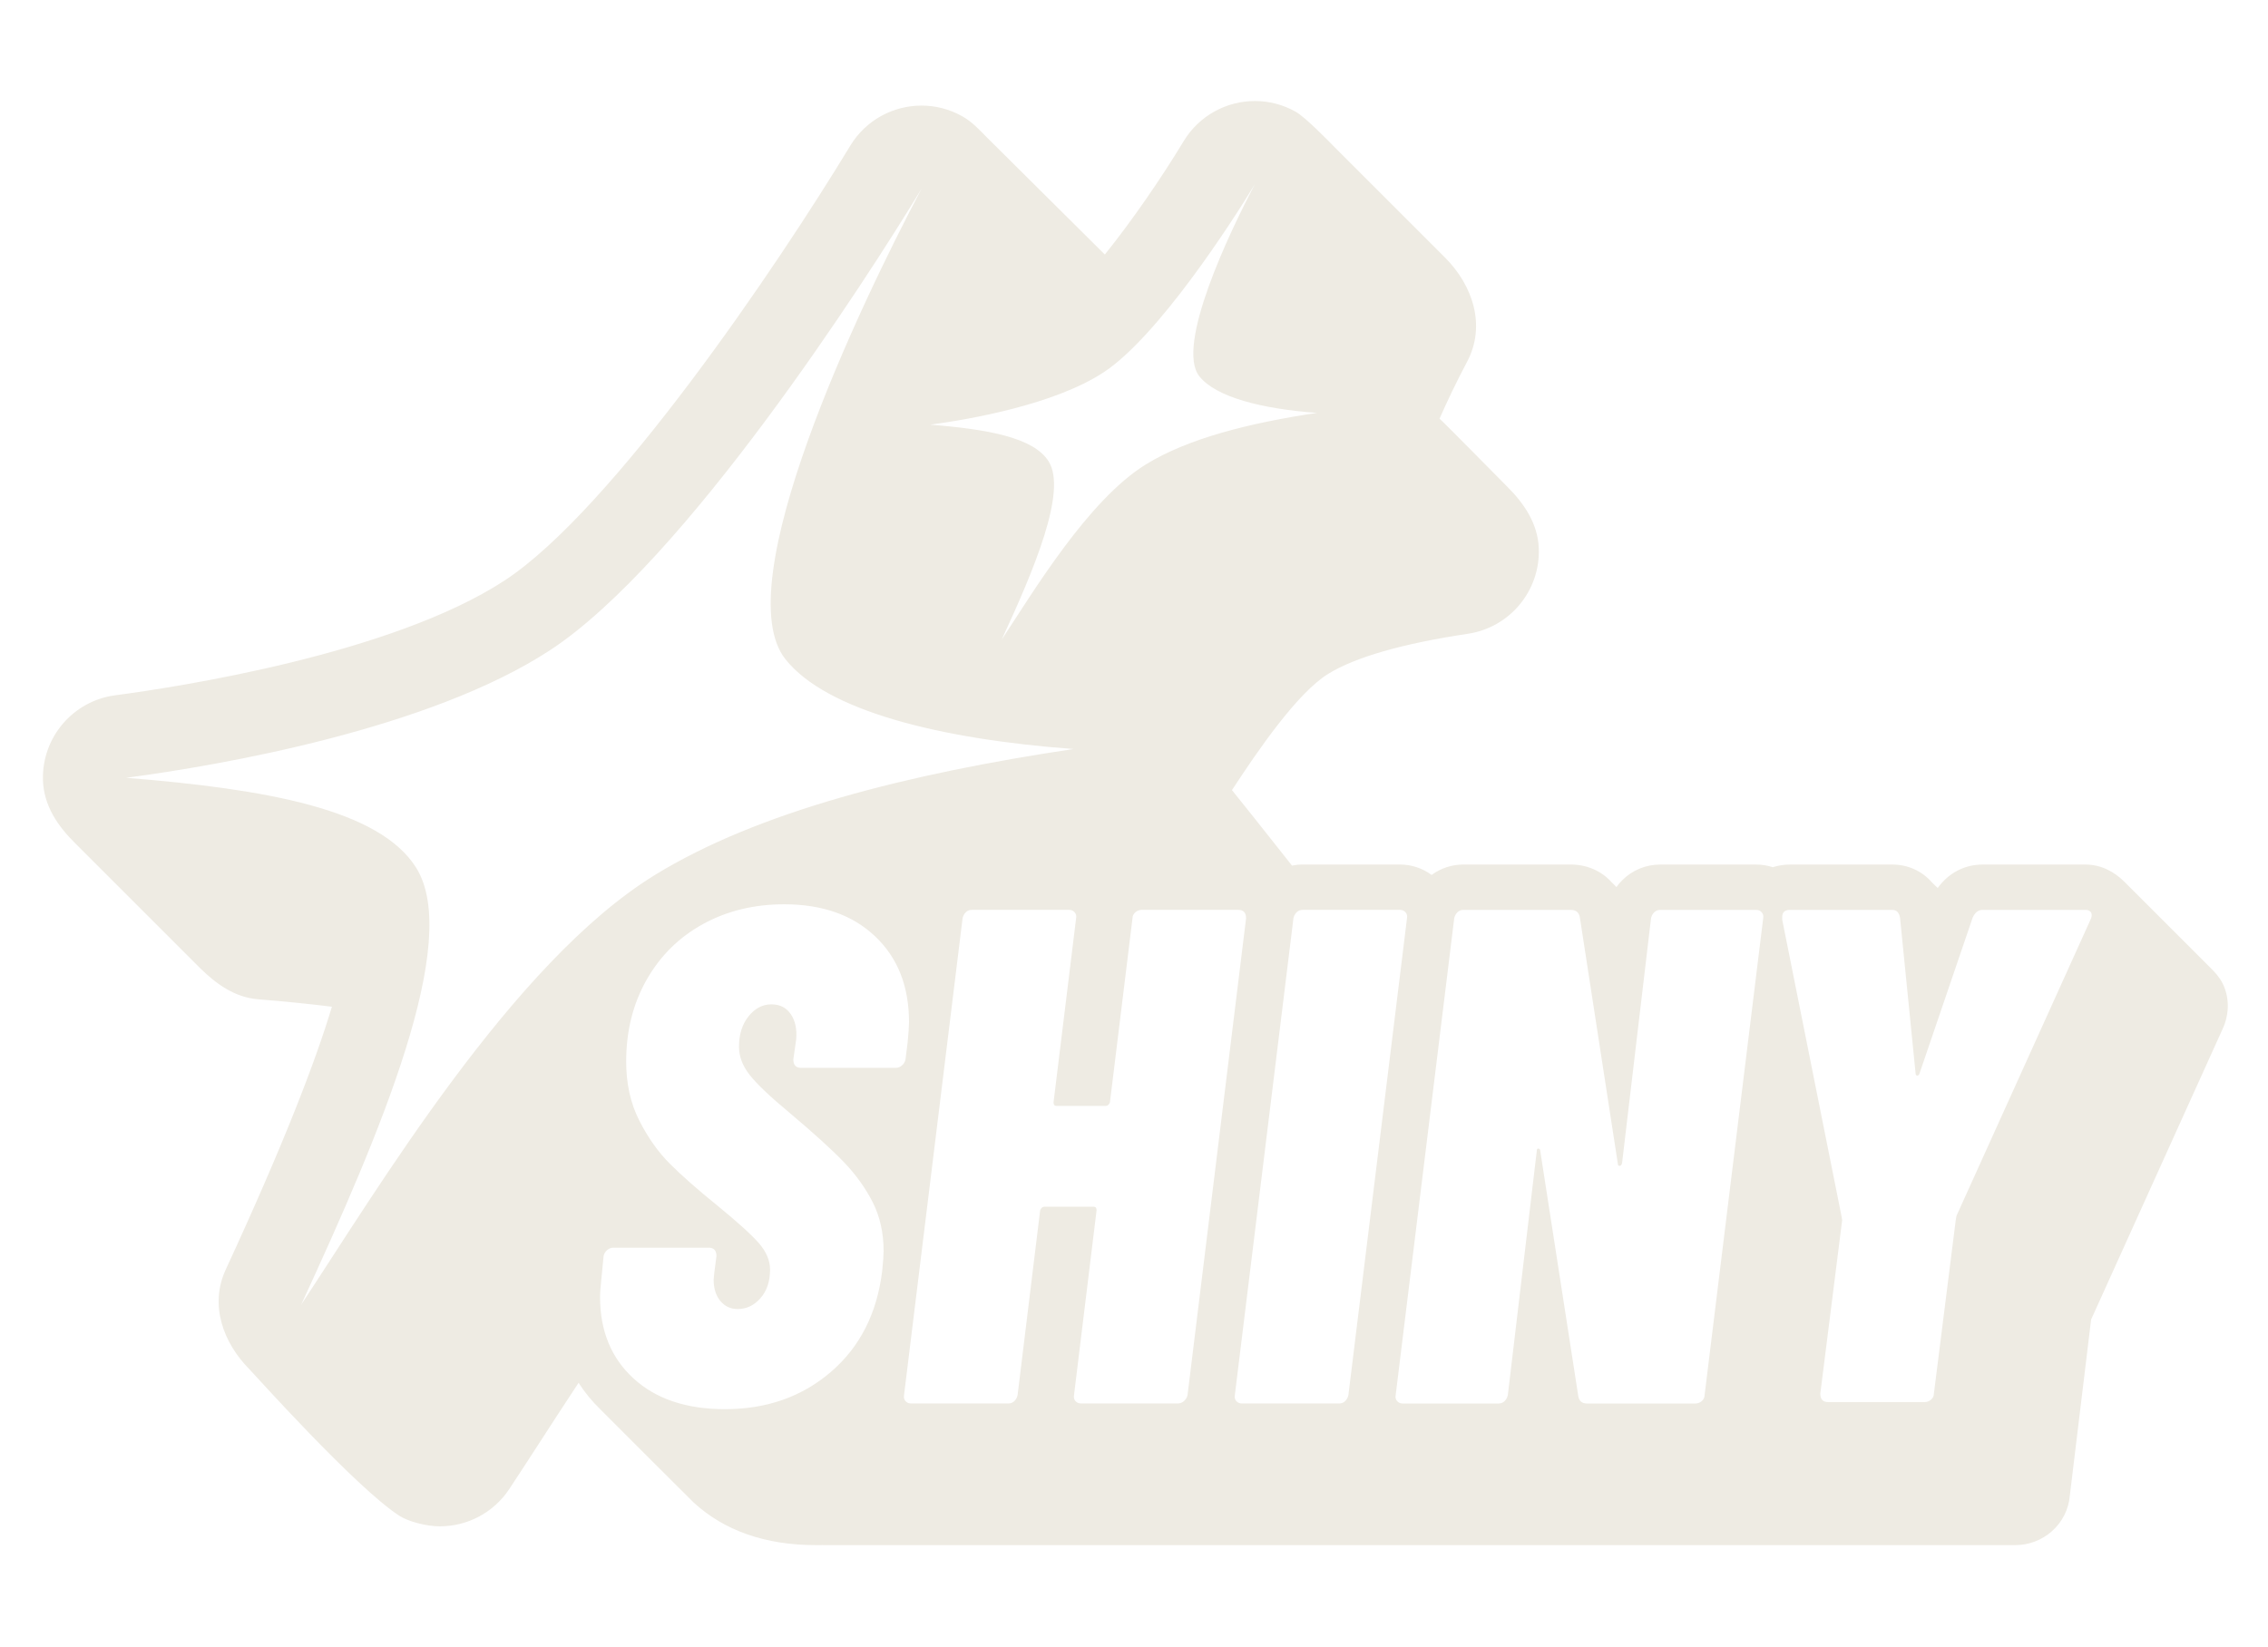
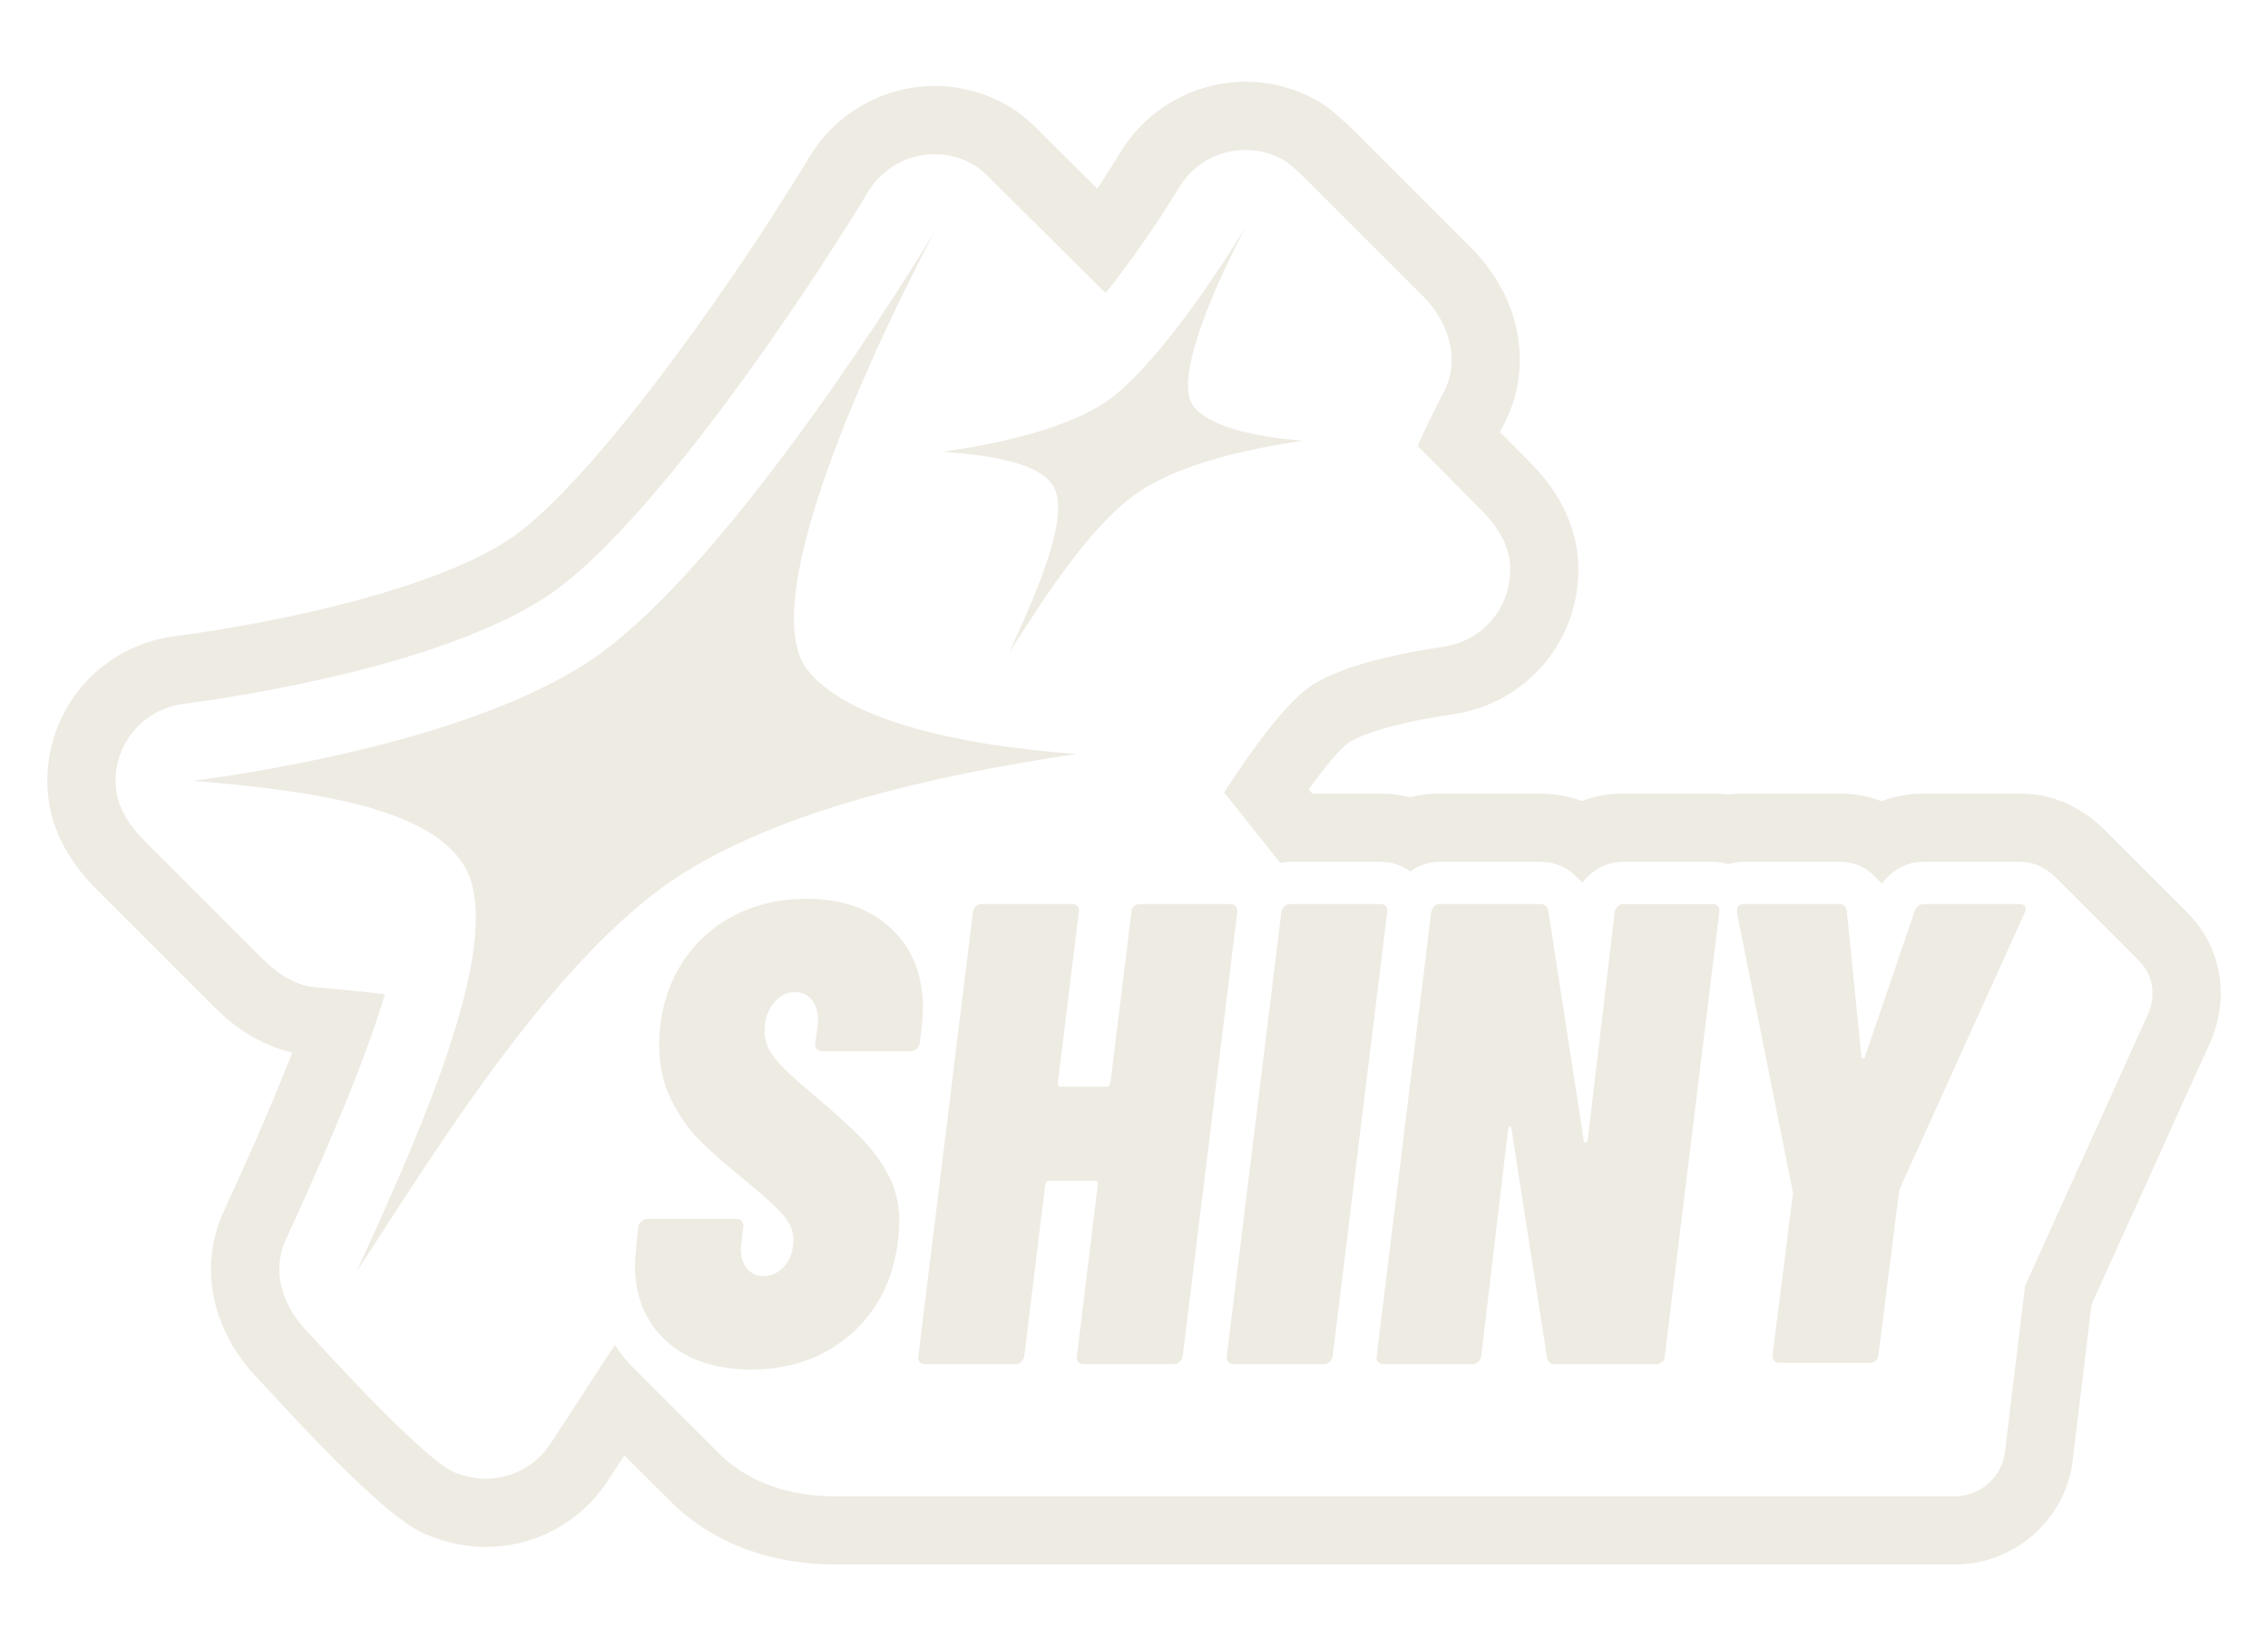
<svg xmlns="http://www.w3.org/2000/svg" id="Layer_1" data-name="Layer 1" viewBox="0 0 863.45 626.91">
  <defs>
    <style>
      .cls-1 {
        fill: #eeebe3;
      }
    </style>
  </defs>
-   <path class="cls-1" d="M846.07,374.32c-1.1-2.18-2.71-3.94-4.39-5.62-.57-.58-32.23-32.24-32.81-32.81-3.9-3.93-9-6.65-14.89-6.65h-39.2c-6.91,0-13.02,3.27-17.06,8.91-.23-.23-1.78-1.61-2.36-2.27-3.68-4.16-8.94-6.64-14.95-6.64h-38.93c-2.33,0-4.52.36-6.56,1.01-2.02-.66-4.15-1.01-6.33-1.01h-36.52c-5.49,0-10.64,2.13-14.49,5.99-.8.8-1.54,1.67-2.2,2.58l-.03-.03c-.54-.61-1.12-1.19-1.73-1.73-3.78-4.28-9.34-6.82-15.66-6.82h-40.82c-4.43,0-8.64,1.41-12.12,3.97-3.44-2.56-7.65-3.97-12.05-3.97h-37.06c-1.37,0-2.71.14-4.03.41-8.28-10.53-22.35-28.18-22.86-28.75,9.83-15.05,24.89-37.03,36.65-44.28,10.39-6.39,28.29-11.52,53.19-15.26,15.95-2.39,27.57-16.41,26.97-32.53-.37-9.66-5.81-17.36-12.26-23.74-1.78-1.76-23.9-24.27-25.52-25.64,2.83-6.46,6.3-13.76,10.5-21.7,7.22-13.65,2.25-28.9-8.31-39.55-1.73-1.74-40.44-40.43-42.23-42.23-1.73-1.76-10.92-11.25-14.66-13.37-4.92-2.79-10.28-4.12-15.58-4.12-10.73,0-21.18,5.46-27.13,15.28-8.77,14.51-20.01,30.76-30.02,43.18-.81-.8-43.03-42.72-44.81-44.51-2.85-2.88-5.64-5.98-9.39-8.1-4.92-2.78-10.28-4.11-15.58-4.11-10.73,0-21.18,5.46-27.13,15.27-27.55,45.53-90.54,138.75-131.69,165.64-42.82,27.98-124.23,40.5-148.16,43.66-16.07,2.13-27.93,16.03-27.51,32.23.26,9.83,5.75,17.72,12.34,24.18,1.78,1.76,45.73,45.77,47.51,47.51,6.03,5.93,13.09,11.12,22.08,11.85,10.62.85,19.92,1.81,28.08,2.83-6.32,21.08-18.54,52.75-40.43,100.12-6.21,13.45-1.03,27.82,9.11,38.04,1.73,1.74,40.28,44.86,57,55.7,3.35,2.16,10.18,4.02,15.41,4.02,10.31,0,20.37-5.04,26.43-14.2,3.57-5.39,7.49-11.44,11.72-17.97,4.43-6.85,9.37-14.45,14.67-22.49,2.34,3.64,5.09,7.01,8.27,10.09.57.58,34.59,34.63,35.55,35.51,11.74,10.76,27.37,16.21,46.44,16.21.83,0,1.69,0,2.58-.01.14.01.27.01.43.01h453.76c5.06,0,9.97-1.86,13.8-5.21,4.03-3.53,6.5-8.46,6.91-13.71l8.1-66.99,49.95-110.4c2.76-5.83,2.79-12.26.03-17.8ZM420,141.9c20.84-13.61,49.11-57.47,57.74-71.73-9.73,18.41-30.28,61.56-21.15,73.11,6.34,8.01,23.9,12.43,44.77,13.96-25.74,3.85-49.01,9.7-65.1,19.61-22.09,13.6-43.18,49.03-54.91,66.74,12.26-26.52,25.02-56.53,17.86-67.91-5.7-9.06-23.12-12.21-45.07-13.96,15.1-2,47.23-7.65,65.85-19.83ZM114.67,496.81c30.03-65,61.28-138.51,43.75-166.39-13.95-22.17-56.66-29.9-110.4-34.22,37.01-4.9,115.69-18.72,161.34-48.56,51.05-33.35,120.31-140.8,141.46-175.74-23.85,45.12-74.2,150.84-51.81,179.13,15.53,19.61,58.54,30.43,109.68,34.21-63.05,9.44-120.05,23.77-159.49,48.05-54.11,33.31-105.79,120.13-134.52,163.52ZM340.96,406.66h-35.97c-1.98,0-2.96-1.07-2.96-3.22l1.07-7.52c.36-3.94-.31-7.17-2.02-9.68-1.71-2.51-4.16-3.76-7.39-3.76-3.4,0-6.3,1.52-8.72,4.56-2.42,3.05-3.63,6.9-3.63,11.55,0,3.76,1.38,7.39,4.16,10.88,2.78,3.5,7.84,8.29,15.18,14.38,9.13,7.7,15.98,13.91,20.54,18.65,4.57,4.75,8.24,9.86,11.02,15.31,2.76,5.46,4.16,11.68,4.16,18.67,0,1.43-.18,3.94-.54,7.52-1.96,16.11-8.45,28.91-19.47,38.4-11.01,9.49-24.48,14.24-40.42,14.24-14.67,0-26.27-3.9-34.77-11.69-8.5-7.78-12.75-18.12-12.75-31.01,0-1.6.18-4.02.53-7.25l.81-8.32c.17-.9.62-1.65,1.34-2.29.71-.63,1.51-.94,2.42-.94h36.25c1.98,0,2.96,1.07,2.96,3.23l-.8,6.17-.27,2.69c0,3.4.84,6.12,2.54,8.19,1.71,2.05,3.9,3.09,6.59,3.09,3.4,0,6.3-1.39,8.72-4.17,2.42-2.76,3.63-6.39,3.63-10.86,0-3.41-1.4-6.72-4.16-9.95-2.78-3.22-8.11-8.05-15.98-14.49-7.52-6.08-13.52-11.37-17.99-15.85-4.48-4.47-8.37-9.97-11.68-16.51-3.32-6.54-4.97-14-4.97-22.42,0-11.64,2.6-22.02,7.79-31.16,5.19-9.12,12.35-16.2,21.48-21.21,9.13-5.01,19.43-7.52,30.89-7.52,14.49,0,26.04,4.07,34.63,12.22,8.6,8.15,12.89,19.03,12.89,32.63,0,1.61-.18,4.21-.53,7.79l-.81,6.45c-.18.89-.62,1.65-1.34,2.27-.71.63-1.52.94-2.42.94ZM450.79,533.54c-.72.62-1.52.93-2.42.93h-36.79c-.9,0-1.61-.31-2.16-.93-.53-.63-.71-1.4-.53-2.29l8.59-70.36c0-.89-.36-1.34-1.07-1.34h-18.81c-.71,0-1.25.45-1.6,1.34l-8.59,70.36c-.18.89-.59,1.65-1.21,2.29-.63.62-1.4.93-2.29.93h-37.06c-.89,0-1.6-.31-2.14-.93-.53-.63-.71-1.4-.53-2.29l22.28-181.53c.18-.89.58-1.65,1.21-2.29s1.38-.94,2.27-.94h37.06c.89,0,1.61.32,2.14.94.54.63.72,1.39.54,2.29l-8.59,70.09c0,.89.35,1.34,1.07,1.34h18.79c.71,0,1.25-.45,1.61-1.34l8.59-70.09c0-.89.36-1.65,1.07-2.29.71-.62,1.52-.94,2.42-.94h36.79c1.98,0,2.96,1.07,2.96,3.23l-22.28,181.53c-.18.89-.63,1.65-1.34,2.29ZM512.15,533.54c-.63.62-1.4.93-2.29.93h-37.06c-.89,0-1.61-.31-2.14-.93-.54-.63-.72-1.4-.54-2.29l22.3-181.53c.17-.89.58-1.65,1.2-2.29.63-.62,1.4-.94,2.29-.94h37.06c.89,0,1.61.32,2.14.94.54.63.71,1.39.54,2.29l-22.3,181.53c-.18.89-.58,1.65-1.2,2.29ZM671.26,349.73l-22.3,181.53c0,.89-.35,1.65-1.07,2.29-.71.62-1.52.93-2.42.93h-41.35c-1.8,0-2.87-.89-3.23-2.67l-14.49-93.46c0-.53-.23-.85-.67-.94-.45-.09-.67.23-.67.94l-11.01,92.91c-.19.89-.59,1.65-1.21,2.29-.63.62-1.4.93-2.29.93h-36.52c-.9,0-1.61-.31-2.14-.93-.54-.63-.72-1.4-.54-2.29l22.28-181.53c.18-.89.58-1.65,1.21-2.29.62-.62,1.38-.94,2.29-.94h40.82c1.96,0,3.13.9,3.49,2.69l14.49,93.99c0,.54.23.81.67.81s.76-.36.94-1.07l11.02-93.19c.17-.89.57-1.65,1.2-2.29.62-.62,1.38-.94,2.29-.94h36.52c.89,0,1.61.32,2.14.94.54.63.72,1.39.54,2.29ZM795.86,350.26l-51.02,112.79-.27,1.6-8.32,66.06c0,.9-.36,1.67-1.07,2.29-.72.63-1.52.94-2.43.94h-36.78c-1.98,0-2.96-1.07-2.96-3.23l8.32-66.06-.27-1.6-22.55-112.79v-1.07c0-1.78.98-2.69,2.96-2.69h38.93c1.61,0,2.6.99,2.96,2.96l5.9,59.07c0,.72.22,1.08.67,1.08s.76-.36.94-1.08l20.14-59.07c.89-1.96,2.14-2.96,3.76-2.96h39.2c1.07,0,1.8.36,2.16,1.07.35.72.26,1.61-.27,2.69Z" />
+   <path class="cls-1" d="M261.06,331.94c-50.45,31.05-98.63,112-125.42,152.45,28.01-60.6,57.14-129.14,40.8-155.13-13-20.67-52.82-27.87-102.94-31.9,34.5-4.57,107.86-17.46,150.42-45.27,47.59-31.1,112.17-131.27,131.88-163.85-22.23,42.06-69.18,140.63-48.31,167,14.47,18.29,54.58,28.38,102.26,31.89-58.79,8.8-111.93,22.16-148.7,44.8Z" />
+   <path class="cls-1" d="M350.13,397.34c-.17.84-.59,1.54-1.25,2.13-.67.59-1.42.87-2.26.87h-33.54c-1.84,0-2.75-1-2.75-3l1-7.01c.33-3.67-.29-6.68-1.87-9.01-1.59-2.33-3.88-3.5-6.89-3.5-3.17,0-5.88,1.42-8.13,4.26-2.25,2.84-3.38,6.42-3.38,10.76,0,3.5,1.29,6.89,3.88,10.14,2.59,3.26,7.3,7.72,14.15,13.4,8.51,7.17,14.9,12.98,19.15,17.4,4.26,4.42,7.67,9.18,10.26,14.27,2.59,5.09,3.88,10.89,3.88,17.4,0,1.34-.17,3.67-.5,7.01-1.84,15.02-7.88,26.96-18.15,35.8-10.27,8.85-22.82,13.27-37.68,13.27-13.69,0-24.49-3.63-32.42-10.89-7.93-7.26-11.9-16.9-11.9-28.92,0-1.5.17-3.75.5-6.76l.75-7.76c.17-.83.59-1.54,1.25-2.13.66-.59,1.41-.87,2.25-.87h33.8c1.84,0,2.75,1,2.75,3l-.75,5.76-.25,2.51c0,3.17.79,5.72,2.38,7.64,1.58,1.92,3.63,2.88,6.13,2.88,3.17,0,5.89-1.29,8.14-3.88,2.25-2.59,3.38-5.97,3.38-10.14,0-3.17-1.29-6.26-3.88-9.26-2.59-3.01-7.55-7.51-14.89-13.52-7.01-5.67-12.61-10.6-16.78-14.77-4.17-4.17-7.8-9.3-10.89-15.4-3.08-6.09-4.63-13.05-4.63-20.9,0-10.84,2.42-20.53,7.26-29.04,4.84-8.51,11.52-15.11,20.03-19.78,8.51-4.67,18.11-7.01,28.79-7.01,13.52,0,24.28,3.8,32.3,11.39,8.01,7.59,12.01,17.74,12.01,30.42,0,1.5-.17,3.92-.5,7.26l-.75,6.01Z" />
+   <path class="cls-1" d="M471.05,347.26l-20.78,169.24c-.17.84-.59,1.55-1.25,2.13-.67.59-1.42.87-2.25.87h-34.3c-.83,0-1.5-.29-2-.87-.5-.59-.67-1.29-.5-2.13l8.01-65.59c0-.83-.34-1.25-1-1.25h-17.53c-.67,0-1.16.42-1.5,1.25l-8.01,65.59c-.17.84-.54,1.55-1.13,2.13-.59.59-1.29.87-2.13.87h-34.55c-.84,0-1.5-.29-2-.87-.5-.59-.67-1.29-.5-2.13l20.78-169.24c.17-.83.54-1.54,1.13-2.13.59-.58,1.29-.87,2.13-.87h34.55c.83,0,1.5.3,2,.87.5.59.67,1.29.5,2.13l-8.01,65.35c0,.84.34,1.25,1,1.25h17.52c.67,0,1.16-.41,1.5-1.25l8.01-65.35c0-.83.33-1.54,1-2.13.67-.58,1.42-.87,2.26-.87h34.3c1.84,0,2.75,1,2.75,3Z" />
+   <path class="cls-1" d="M358.91,171.99c14.08-1.87,44.03-7.13,61.4-18.48,19.43-12.69,45.79-53.58,53.83-66.88-9.07,17.17-28.24,57.4-19.72,68.16,5.91,7.46,22.28,11.58,41.74,13.01-23.99,3.59-45.69,9.05-60.7,18.29-20.59,12.68-40.26,45.71-51.19,62.23,11.44-24.73,23.33-52.71,16.65-63.32-5.31-8.43-21.56-11.38-42.02-13.02Z" />
+   <path class="cls-1" d="M528.13,347.26l-20.78,169.24c-.17.84-.54,1.55-1.12,2.13-.59.59-1.29.87-2.13.87h-34.55c-.84,0-1.51-.29-2-.87-.5-.59-.67-1.29-.5-2.13l20.78-169.24c.17-.83.54-1.54,1.13-2.13.58-.58,1.29-.87,2.13-.87h34.55c.83,0,1.5.3,2,.87.5.59.66,1.29.5,2.13Z" />
+   <path class="cls-1" d="M654.06,345.14c.5.59.66,1.29.5,2.13l-20.78,169.24c0,.84-.33,1.55-1,2.13-.67.59-1.42.87-2.25.87h-38.56c-1.67,0-2.67-.83-3.01-2.51l-13.52-87.12c0-.5-.21-.79-.63-.87-.42-.08-.63.21-.63.87l-10.27,86.62c-.17.84-.54,1.55-1.12,2.13-.59.59-1.29.87-2.13.87h-34.05c-.84,0-1.5-.29-2-.87-.5-.59-.67-1.29-.5-2.13l20.78-169.24c.17-.83.54-1.54,1.12-2.13.59-.58,1.29-.87,2.13-.87h38.05c1.83,0,2.91.84,3.25,2.51l13.52,87.62c0,.5.21.76.63.76s.71-.34.87-1l10.27-86.88c.17-.83.54-1.54,1.13-2.13.58-.58,1.29-.87,2.13-.87h34.05c.83,0,1.5.3,2,.87Z" />
+   <path class="cls-1" d="M770.98,345.26c.33.67.25,1.51-.25,2.51l-47.57,105.15-.25,1.51-7.77,61.59c0,.83-.34,1.54-1,2.13-.67.59-1.42.87-2.25.87h-34.3c-1.84,0-2.75-1-2.75-3l7.76-61.59-.25-1.51-21.03-105.15v-1c0-1.67.92-2.51,2.75-2.51h36.3c1.5,0,2.42.92,2.75,2.75l5.51,55.08c0,.67.21,1,.63,1s.71-.33.87-1l18.78-55.08c.83-1.83,2-2.75,3.5-2.75h36.55c1,0,1.67.34,2,1Z" />
+   <path class="cls-1" d="M840.79,358.6s-.05-.08-.07-.12c-2.68-5.29-6.15-9.11-8.86-11.84-.28-.28-30.22-30.22-30.6-30.6-8.89-8.94-20.37-13.85-32.29-13.85h-36.55c-5.63,0-11.06,1-16.11,2.92-5.03-1.91-10.42-2.92-15.94-2.92h-36.3c-2.04,0-4.06.13-6.06.4-1.97-.27-3.96-.4-5.96-.4h-34.05c-5.49,0-10.83.97-15.81,2.83-5.04-1.86-10.44-2.83-15.98-2.83h-38.05c-3.87,0-7.67.48-11.33,1.43-3.65-.94-7.42-1.43-11.2-1.43h-26.07c-.45-.56-.88-1.11-1.29-1.63,9.85-13.66,14.22-17.15,15.53-17.98,3.03-1.86,12.97-6.64,39.81-10.66,28-4.19,48.31-28.68,47.25-56.98-.54-14.29-6.97-27.62-19.12-39.63-.41-.41-2.69-2.71-4.88-4.93-2.18-2.21-4.11-4.17-5.83-5.9.47-.9.93-1.8,1.41-2.71,11.49-21.75,6.68-48.16-12.25-67.28-.79-.8-7.88-7.88-19.45-19.45-8.97-8.97-19.13-19.12-19.92-19.92l-.46-.47c-9.11-9.27-14.22-13.69-18.88-16.33-8.33-4.7-17.77-7.2-27.31-7.2-19.32,0-37.52,10.27-47.51,26.77-2.78,4.6-5.8,9.33-8.91,13.98-9.76-9.69-19.33-19.21-20.18-20.06-.29-.3-.59-.6-.87-.89-3.07-3.14-7.28-7.43-13.53-10.97-8.33-4.72-17.78-7.21-27.33-7.21-19.31,0-37.52,10.25-47.51,26.77-34.52,57.04-86.47,127.64-114.77,146.12-28.07,18.35-84.19,31-127.34,36.71-28.21,3.74-48.93,28.01-48.19,56.46.37,14.63,6.85,28.22,19.24,40.4.9.89,11.98,11.97,21.75,21.75,13.46,13.47,21.7,21.71,22.55,22.55,3.71,3.65,14.05,13.8,29.69,17.33-6.6,16.96-15.29,37.1-25.99,60.26-9.86,21.34-4.73,46.01,13.41,64.44.3.33.83.9,1.55,1.68,27.07,29.54,44.9,46.69,56.13,53.97,7.43,4.82,18.62,7.93,28.49,7.93,18.69,0,36-9.3,46.31-24.87,2.07-3.13,4.25-6.45,6.55-10,8.92,8.92,18.76,18.75,19.7,19.61,15.67,14.36,36.71,21.94,60.84,21.94.68,0,1.39,0,2.12-.01.22,0,.45.01.69.01h423.05c11.03,0,21.68-4.02,29.96-11.29,8.73-7.64,14.11-18.14,15.18-29.64l7.02-58.06,44.84-99.13c5.9-12.62,5.79-26.84-.31-39.08ZM817.51,386.79l-46.56,102.94-7.55,62.45c-.39,4.9-2.69,9.49-6.45,12.78-3.56,3.13-8.13,4.86-12.85,4.86h-423.05c-.14,0-.27,0-.4,0-.83,0-1.64,0-2.4,0-17.78,0-32.34-5.08-43.3-15.12-.89-.81-32.62-32.56-33.14-33.11-2.97-2.85-5.54-6-7.71-9.4-4.95,7.49-9.55,14.59-13.68,20.96-3.94,6.09-7.6,11.74-10.93,16.76-5.65,8.54-15.03,13.23-24.65,13.23-4.88,0-11.25-1.73-14.36-3.75-15.59-10.1-51.53-50.3-53.15-51.94-9.45-9.51-14.28-22.92-8.49-35.46,20.41-44.16,31.81-73.68,37.69-93.34-7.62-.95-16.28-1.84-26.18-2.64-8.39-.67-14.96-5.51-20.58-11.04-1.67-1.64-42.63-42.66-44.29-44.29-6.13-6.03-11.26-13.39-11.49-22.55-.39-15.09,10.67-28.05,25.64-30.04,22.32-2.95,98.22-14.63,138.14-40.71,38.37-25.07,97.09-111.97,122.78-154.42,5.54-9.15,15.28-14.24,25.29-14.24,4.93,0,9.93,1.24,14.53,3.84,3.49,1.98,6.09,4.86,8.75,7.54,1.66,1.68,41.03,40.75,41.78,41.51,9.34-11.58,19.82-26.74,28-40.25,5.54-9.15,15.28-14.25,25.29-14.25,4.93,0,9.93,1.24,14.53,3.84,3.49,1.98,12.05,10.83,13.66,12.46,1.66,1.68,37.76,37.74,39.38,39.37,9.83,9.93,14.47,24.14,7.74,36.88-3.91,7.41-7.16,14.21-9.79,20.24,1.51,1.27,22.13,22.26,23.79,23.9,6.02,5.95,11.09,13.13,11.43,22.14.56,15.03-10.26,28.08-25.14,30.31-23.21,3.48-39.9,8.27-49.59,14.23-10.96,6.75-25,27.26-34.17,41.28.44.48,21.32,26.8,21.32,26.8,0,0,2.48-.38,3.76-.38h34.55c4.1,0,8.03,1.32,11.23,3.71,3.24-2.39,7.16-3.71,11.29-3.71h38.05c5.89,0,11.07,2.38,14.6,6.37.57.5,1.11,1.03,1.61,1.61,0,0,.02.01.03.02.61-.85,1.29-1.66,2.04-2.41,3.59-3.6,8.39-5.59,13.51-5.59h34.05c2.03,0,4.02.33,5.9.94,1.91-.6,3.95-.94,6.12-.94h36.3c5.6,0,10.5,2.31,13.93,6.19.55.62,1.99,1.91,2.21,2.12,3.76-5.27,9.46-8.32,15.91-8.32h36.55c5.48,0,10.24,2.54,13.89,6.21.53.54,30.05,30.05,30.59,30.59,1.55,1.57,3.07,3.21,4.1,5.24,2.58,5.17,2.55,11.17-.04,16.59Z" />
</svg>
